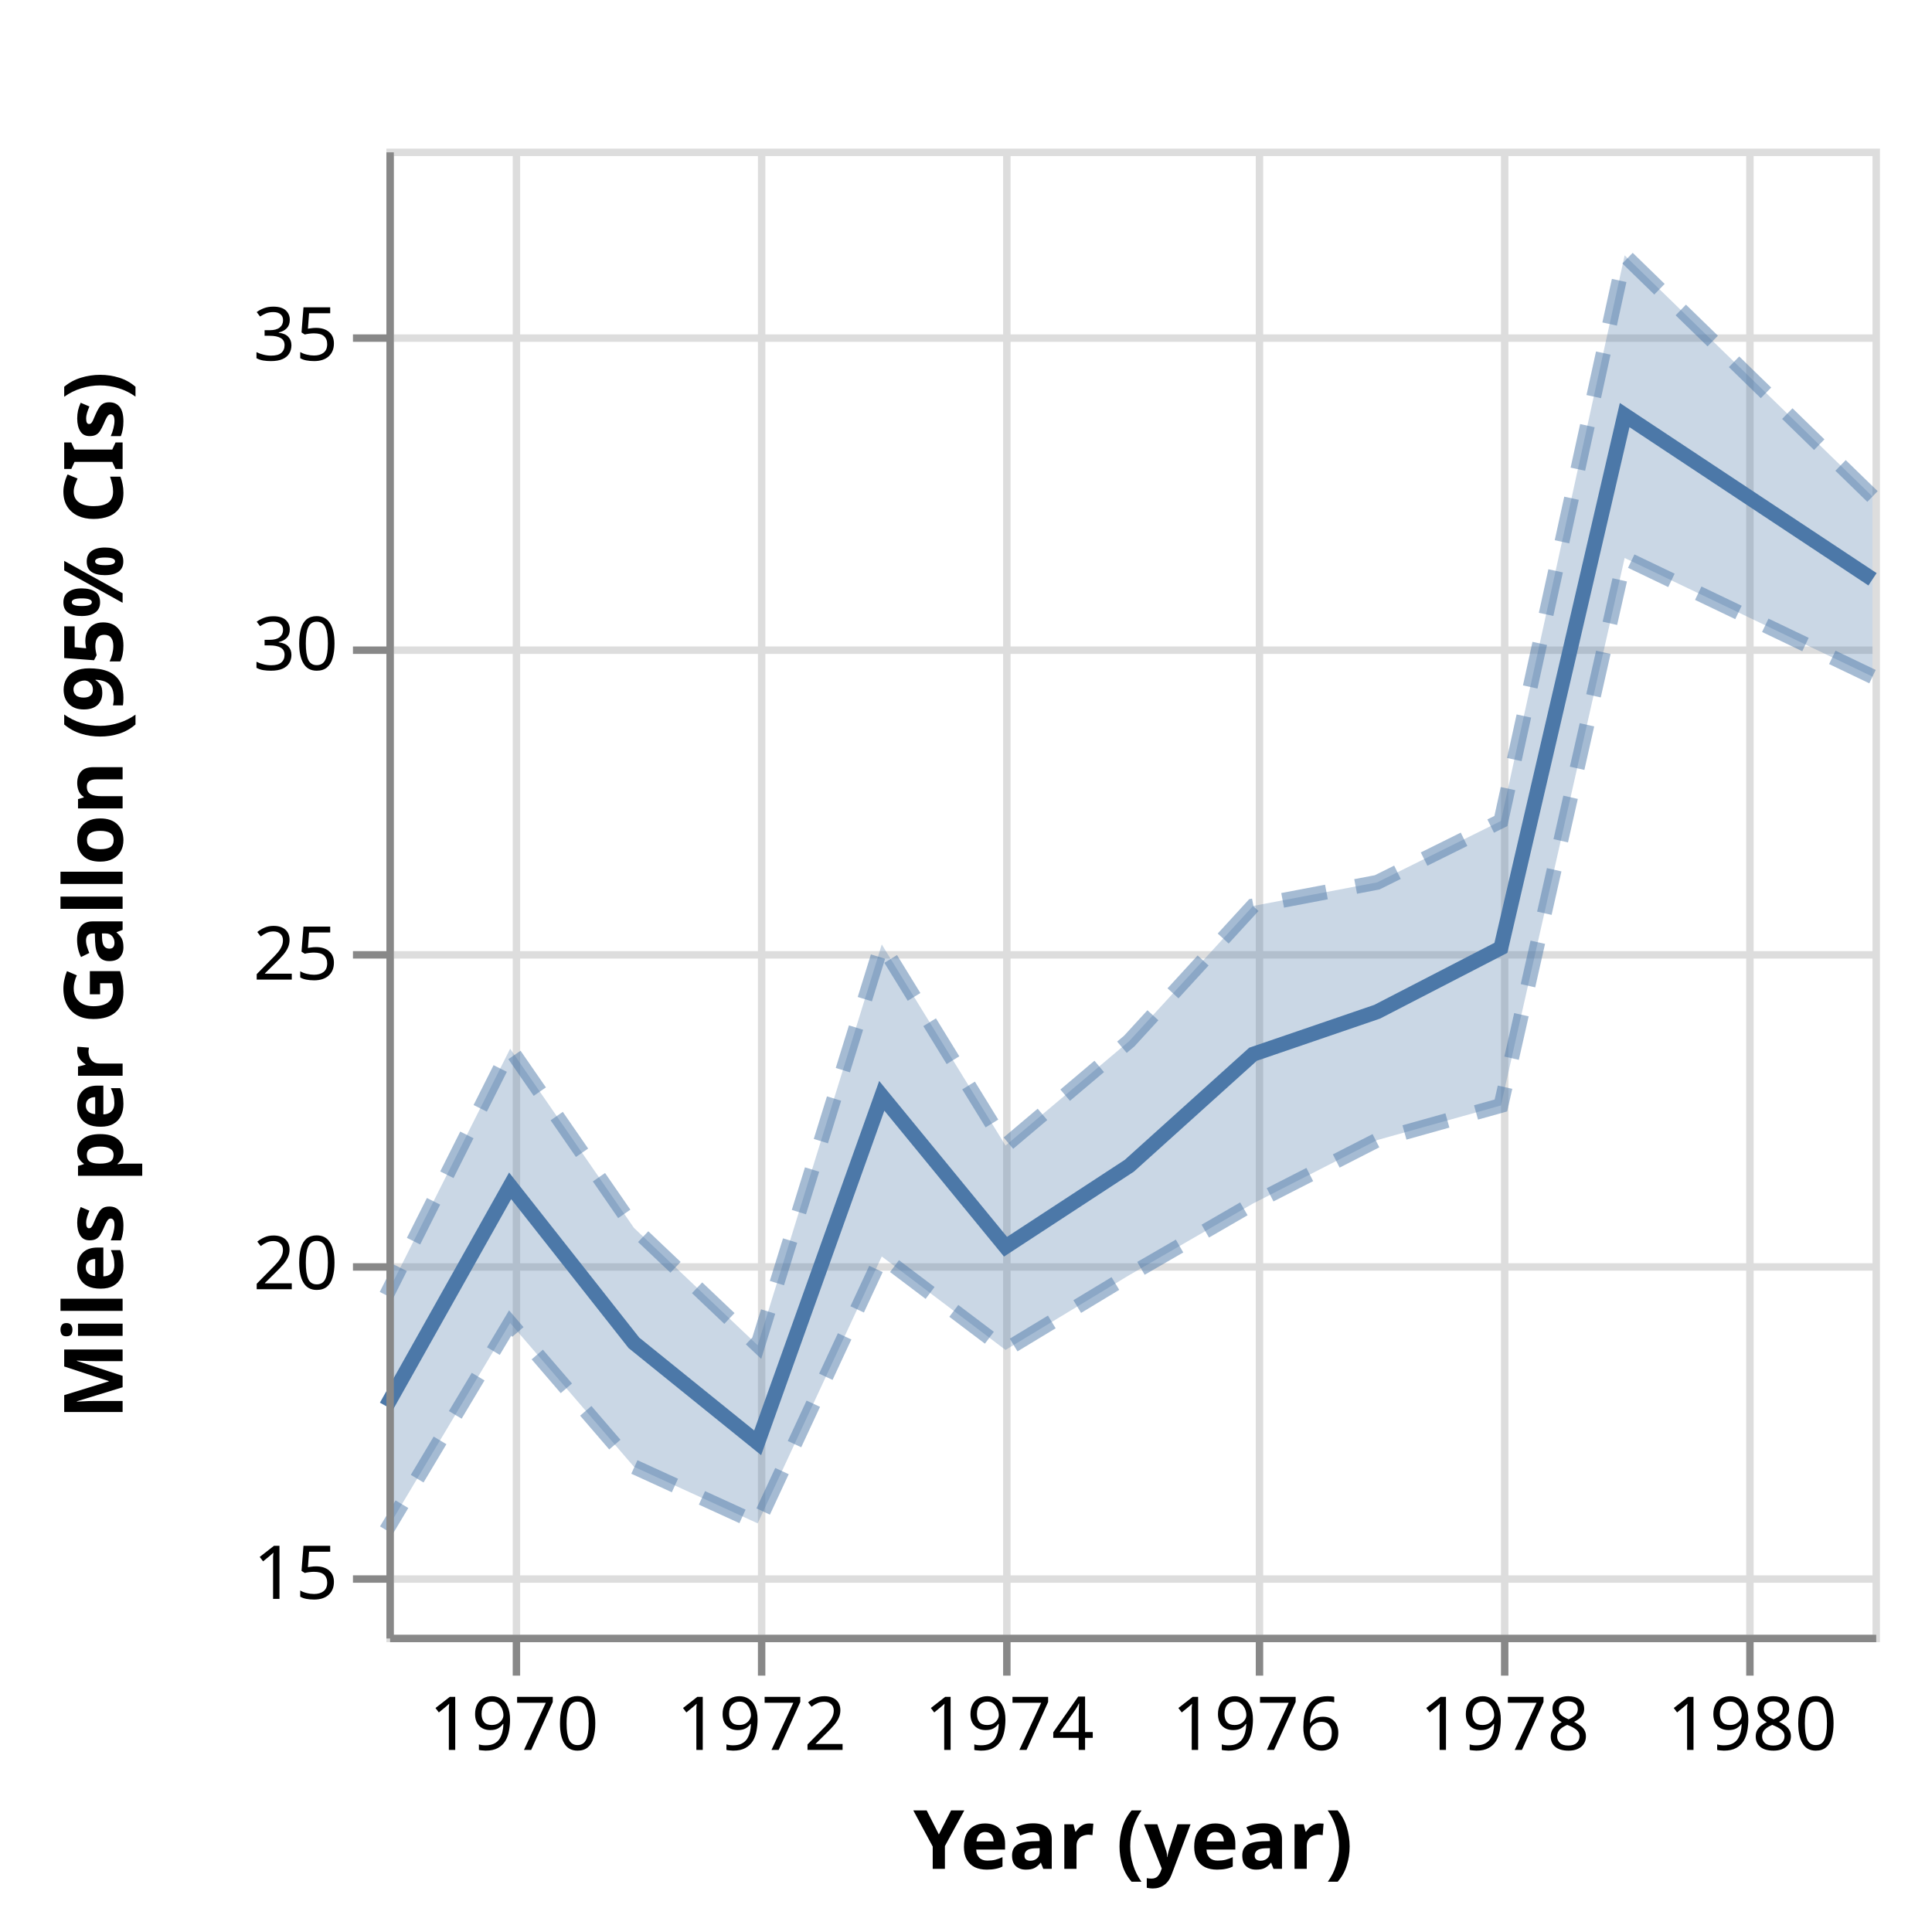
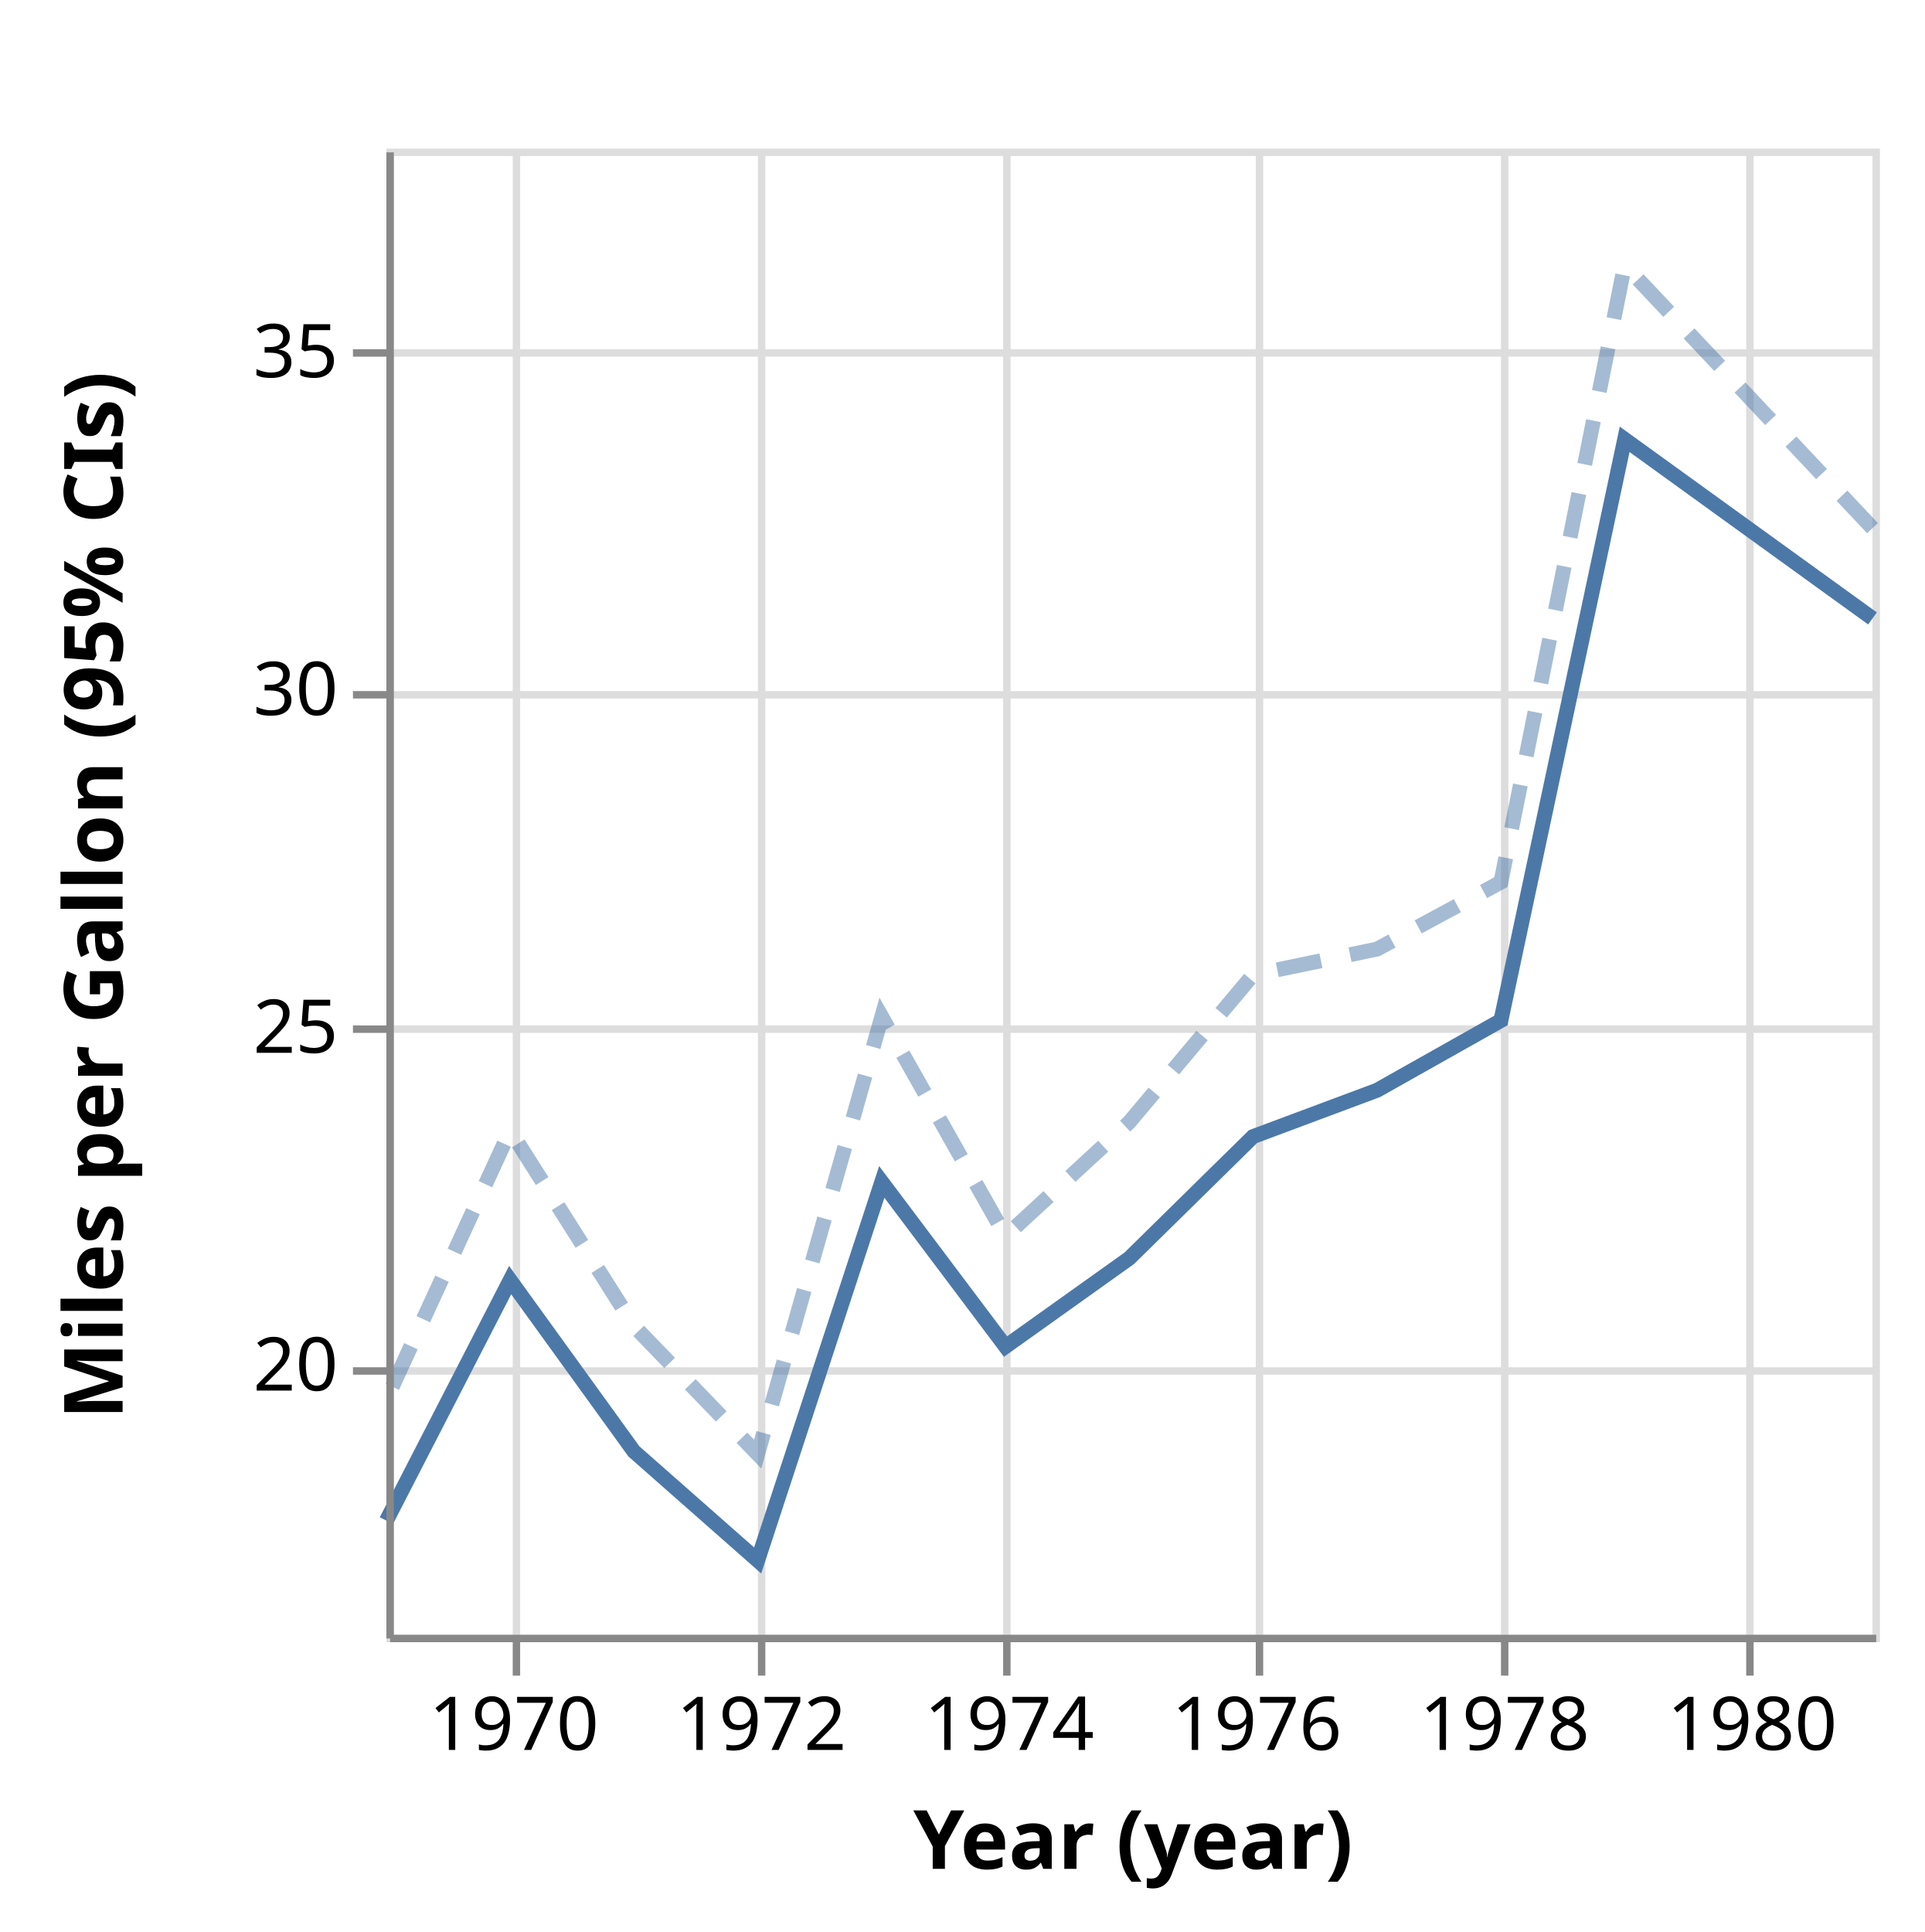
<svg xmlns="http://www.w3.org/2000/svg" class="marks" width="259" height="260" viewBox="0 0 259 260" version="1.1">
  <g transform="translate(52,20)">
    <g class="mark-group role-frame root">
      <g transform="translate(0,0)">
        <path class="background" d="M0.5,0.5h200v200h-200Z" style="fill: none; stroke: #ddd;" />
        <g>
          <g class="mark-group role-axis">
            <g transform="translate(0.5,200.5)">
              <path class="background" d="M0,0h0v0h0Z" style="pointer-events: none; fill: none;" />
              <g>
                <g class="mark-rule role-axis-grid" style="pointer-events: none;">
                  <line transform="translate(17,-200)" x2="0" y2="200" style="fill: none; stroke: #ddd; stroke-width: 1; opacity: 1;" />
                  <line transform="translate(50,-200)" x2="0" y2="200" style="fill: none; stroke: #ddd; stroke-width: 1; opacity: 1;" />
                  <line transform="translate(83,-200)" x2="0" y2="200" style="fill: none; stroke: #ddd; stroke-width: 1; opacity: 1;" />
                  <line transform="translate(117,-200)" x2="0" y2="200" style="fill: none; stroke: #ddd; stroke-width: 1; opacity: 1;" />
                  <line transform="translate(150,-200)" x2="0" y2="200" style="fill: none; stroke: #ddd; stroke-width: 1; opacity: 1;" />
                  <line transform="translate(183,-200)" x2="0" y2="200" style="fill: none; stroke: #ddd; stroke-width: 1; opacity: 1;" />
                </g>
              </g>
            </g>
          </g>
          <g class="mark-group role-axis">
            <g transform="translate(0.5,0.5)">
              <path class="background" d="M0,0h0v0h0Z" style="pointer-events: none; fill: none;" />
              <g>
                <g class="mark-rule role-axis-grid" style="pointer-events: none;">
-                   <line transform="translate(0,192)" x2="200" y2="0" style="fill: none; stroke: #ddd; stroke-width: 1; opacity: 1;" />
-                   <line transform="translate(0,150)" x2="200" y2="0" style="fill: none; stroke: #ddd; stroke-width: 1; opacity: 1;" />
-                   <line transform="translate(0,108)" x2="200" y2="0" style="fill: none; stroke: #ddd; stroke-width: 1; opacity: 1;" />
-                   <line transform="translate(0,67)" x2="200" y2="0" style="fill: none; stroke: #ddd; stroke-width: 1; opacity: 1;" />
-                   <line transform="translate(0,25)" x2="200" y2="0" style="fill: none; stroke: #ddd; stroke-width: 1; opacity: 1;" />
+                   <line transform="translate(0,164)" x2="200" y2="0" style="fill: none; stroke: #ddd; stroke-width: 1; opacity: 1;" />
+                   <line transform="translate(0,118)" x2="200" y2="0" style="fill: none; stroke: #ddd; stroke-width: 1; opacity: 1;" />
+                   <line transform="translate(0,73)" x2="200" y2="0" style="fill: none; stroke: #ddd; stroke-width: 1; opacity: 1;" />
+                   <line transform="translate(0,27)" x2="200" y2="0" style="fill: none; stroke: #ddd; stroke-width: 1; opacity: 1;" />
                </g>
              </g>
            </g>
          </g>
          <g class="mark-area role-mark layer_0_layer_0_marks">
-             <path d="M200,71.057L166.644,55.088L149.989,128.772L133.333,133.428L116.632,141.964L99.977,151.596L83.322,161.667L66.667,149.09L49.966,185.005L33.311,177.388L16.655,158.043L0,185.927L0,154.31L16.655,121.131L33.311,145.238L49.966,161.042L66.667,107.099L83.322,134.167L99.977,120.098L116.632,101.923L133.333,98.744L149.989,90.488L166.644,14.364L200,46.818Z" style="fill: #4c78a8; opacity: 0.3;" />
+             <path style="fill: #4c78a8; opacity: 0.3;" />
          </g>
          <g class="mark-line role-mark layer_0_layer_1_marks">
-             <path d="M200,71.057L166.644,55.088L149.989,128.772L133.333,133.428L116.632,141.964L99.977,151.596L83.322,161.667L66.667,149.09L49.966,185.005L33.311,177.388L16.655,158.043L0,185.927" style="fill: none; stroke: #4c78a8; stroke-width: 2; stroke-dasharray: 6,4; opacity: 0.5;" />
+             <path style="fill: none; stroke: #4c78a8; stroke-width: 2; stroke-dasharray: 6,4; opacity: 0.5;" />
          </g>
          <g class="mark-line role-mark layer_0_layer_2_marks">
-             <path d="M200,46.818L166.644,14.364L149.989,90.488L133.333,98.744L116.632,101.923L99.977,120.098L83.322,134.167L66.667,107.099L49.966,161.042L33.311,145.238L16.655,121.131L0,154.31" style="fill: none; stroke: #4c78a8; stroke-width: 2; stroke-dasharray: 6,4; opacity: 0.5;" />
+             <path d="M200,51.075L166.644,15.67L149.989,98.714L133.333,107.721L116.632,111.189L99.977,131.016L83.322,146.364L66.667,116.835L49.966,175.682L33.311,158.442L16.655,132.143L0,168.339" style="fill: none; stroke: #4c78a8; stroke-width: 2; stroke-dasharray: 6,4; opacity: 0.5;" />
          </g>
          <g class="mark-line role-mark layer_1_marks">
-             <path d="M200,57.958L166.644,35.862L149.989,107.557L133.333,116.157L116.632,121.875L99.977,136.887L83.322,147.778L66.667,127.469L49.966,174.167L33.311,160.714L16.655,139.583L0,169.253" style="fill: none; stroke: #4c78a8; stroke-width: 2;" />
+             <path d="M200,63.227L166.644,39.122L149.989,117.335L133.333,126.717L116.632,132.955L99.977,149.332L83.322,161.212L66.667,139.057L49.966,190L33.311,175.325L16.655,152.273L0,184.639" style="fill: none; stroke: #4c78a8; stroke-width: 2;" />
          </g>
          <g class="mark-group role-axis">
            <g transform="translate(0.5,200.5)">
              <path class="background" d="M0,0h0v0h0Z" style="pointer-events: none; fill: none;" />
              <g>
                <g class="mark-rule role-axis-tick" style="pointer-events: none;">
                  <line transform="translate(17,0)" x2="0" y2="5" style="fill: none; stroke: #888; stroke-width: 1; opacity: 1;" />
                  <line transform="translate(50,0)" x2="0" y2="5" style="fill: none; stroke: #888; stroke-width: 1; opacity: 1;" />
                  <line transform="translate(83,0)" x2="0" y2="5" style="fill: none; stroke: #888; stroke-width: 1; opacity: 1;" />
                  <line transform="translate(117,0)" x2="0" y2="5" style="fill: none; stroke: #888; stroke-width: 1; opacity: 1;" />
                  <line transform="translate(150,0)" x2="0" y2="5" style="fill: none; stroke: #888; stroke-width: 1; opacity: 1;" />
                  <line transform="translate(183,0)" x2="0" y2="5" style="fill: none; stroke: #888; stroke-width: 1; opacity: 1;" />
                </g>
                <g class="mark-text role-axis-label" style="pointer-events: none;">
                  <text text-anchor="middle" transform="translate(16.65526,15)" style="font-family: sans-serif; font-size: 10px; fill: #000; opacity: 1;">1970</text>
                  <text text-anchor="middle" transform="translate(49.96578,15)" style="font-family: sans-serif; font-size: 10px; fill: #000; opacity: 1;">1972</text>
                  <text text-anchor="middle" transform="translate(83.32193,15)" style="font-family: sans-serif; font-size: 10px; fill: #000; opacity: 1;">1974</text>
                  <text text-anchor="middle" transform="translate(116.6324,15)" style="font-family: sans-serif; font-size: 10px; fill: #000; opacity: 1;">1976</text>
                  <text text-anchor="middle" transform="translate(149.9886,15)" style="font-family: sans-serif; font-size: 10px; fill: #000; opacity: 1;">1978</text>
                  <text text-anchor="middle" transform="translate(183.2991,15)" style="font-family: sans-serif; font-size: 10px; fill: #000; opacity: 1;">1980</text>
                </g>
                <g class="mark-rule role-axis-domain" style="pointer-events: none;">
                  <line transform="translate(0,0)" x2="200" y2="0" style="fill: none; stroke: #888; stroke-width: 1; opacity: 1;" />
                </g>
                <g class="mark-text role-axis-title" style="pointer-events: none;">
                  <text text-anchor="middle" transform="translate(100,31)" style="font-family: sans-serif; font-size: 11px; font-weight: bold; fill: #000; opacity: 1;">Year (year)</text>
                </g>
              </g>
            </g>
          </g>
          <g class="mark-group role-axis">
            <g transform="translate(0.5,0.5)">
              <path class="background" d="M0,0h0v0h0Z" style="pointer-events: none; fill: none;" />
              <g>
                <g class="mark-rule role-axis-tick" style="pointer-events: none;">
-                   <line transform="translate(0,192)" x2="-5" y2="0" style="fill: none; stroke: #888; stroke-width: 1; opacity: 1;" />
-                   <line transform="translate(0,150)" x2="-5" y2="0" style="fill: none; stroke: #888; stroke-width: 1; opacity: 1;" />
-                   <line transform="translate(0,108)" x2="-5" y2="0" style="fill: none; stroke: #888; stroke-width: 1; opacity: 1;" />
-                   <line transform="translate(0,67)" x2="-5" y2="0" style="fill: none; stroke: #888; stroke-width: 1; opacity: 1;" />
-                   <line transform="translate(0,25)" x2="-5" y2="0" style="fill: none; stroke: #888; stroke-width: 1; opacity: 1;" />
+                   <line transform="translate(0,164)" x2="-5" y2="0" style="fill: none; stroke: #888; stroke-width: 1; opacity: 1;" />
+                   <line transform="translate(0,118)" x2="-5" y2="0" style="fill: none; stroke: #888; stroke-width: 1; opacity: 1;" />
+                   <line transform="translate(0,73)" x2="-5" y2="0" style="fill: none; stroke: #888; stroke-width: 1; opacity: 1;" />
+                   <line transform="translate(0,27)" x2="-5" y2="0" style="fill: none; stroke: #888; stroke-width: 1; opacity: 1;" />
                </g>
                <g class="mark-text role-axis-label" style="pointer-events: none;">
-                   <text text-anchor="end" transform="translate(-7,194.6667)" style="font-family: sans-serif; font-size: 10px; fill: #000; opacity: 1;">15</text>
-                   <text text-anchor="end" transform="translate(-7,153)" style="font-family: sans-serif; font-size: 10px; fill: #000; opacity: 1;">20</text>
-                   <text text-anchor="end" transform="translate(-7,111.3333)" style="font-family: sans-serif; font-size: 10px; fill: #000; opacity: 1;">25</text>
-                   <text text-anchor="end" transform="translate(-7,69.66667)" style="font-family: sans-serif; font-size: 10px; fill: #000; opacity: 1;">30</text>
-                   <text text-anchor="end" transform="translate(-7,28)" style="font-family: sans-serif; font-size: 10px; fill: #000; opacity: 1;">35</text>
+                   <text text-anchor="end" transform="translate(-7,166.6364)" style="font-family: sans-serif; font-size: 10px; fill: #000; opacity: 1;">20</text>
+                   <text text-anchor="end" transform="translate(-7,121.1818)" style="font-family: sans-serif; font-size: 10px; fill: #000; opacity: 1;">25</text>
+                   <text text-anchor="end" transform="translate(-7,75.72727)" style="font-family: sans-serif; font-size: 10px; fill: #000; opacity: 1;">30</text>
+                   <text text-anchor="end" transform="translate(-7,30.27273)" style="font-family: sans-serif; font-size: 10px; fill: #000; opacity: 1;">35</text>
                </g>
                <g class="mark-rule role-axis-domain" style="pointer-events: none;">
                  <line transform="translate(0,200)" x2="0" y2="-200" style="fill: none; stroke: #888; stroke-width: 1; opacity: 1;" />
                </g>
                <g class="mark-text role-axis-title" style="pointer-events: none;">
                  <text text-anchor="middle" transform="translate(-34,100) rotate(-90) translate(0,-2)" style="font-family: sans-serif; font-size: 11px; font-weight: bold; fill: #000; opacity: 1;">Miles per Gallon (95% CIs)</text>
                </g>
              </g>
            </g>
          </g>
        </g>
      </g>
    </g>
  </g>
</svg>
